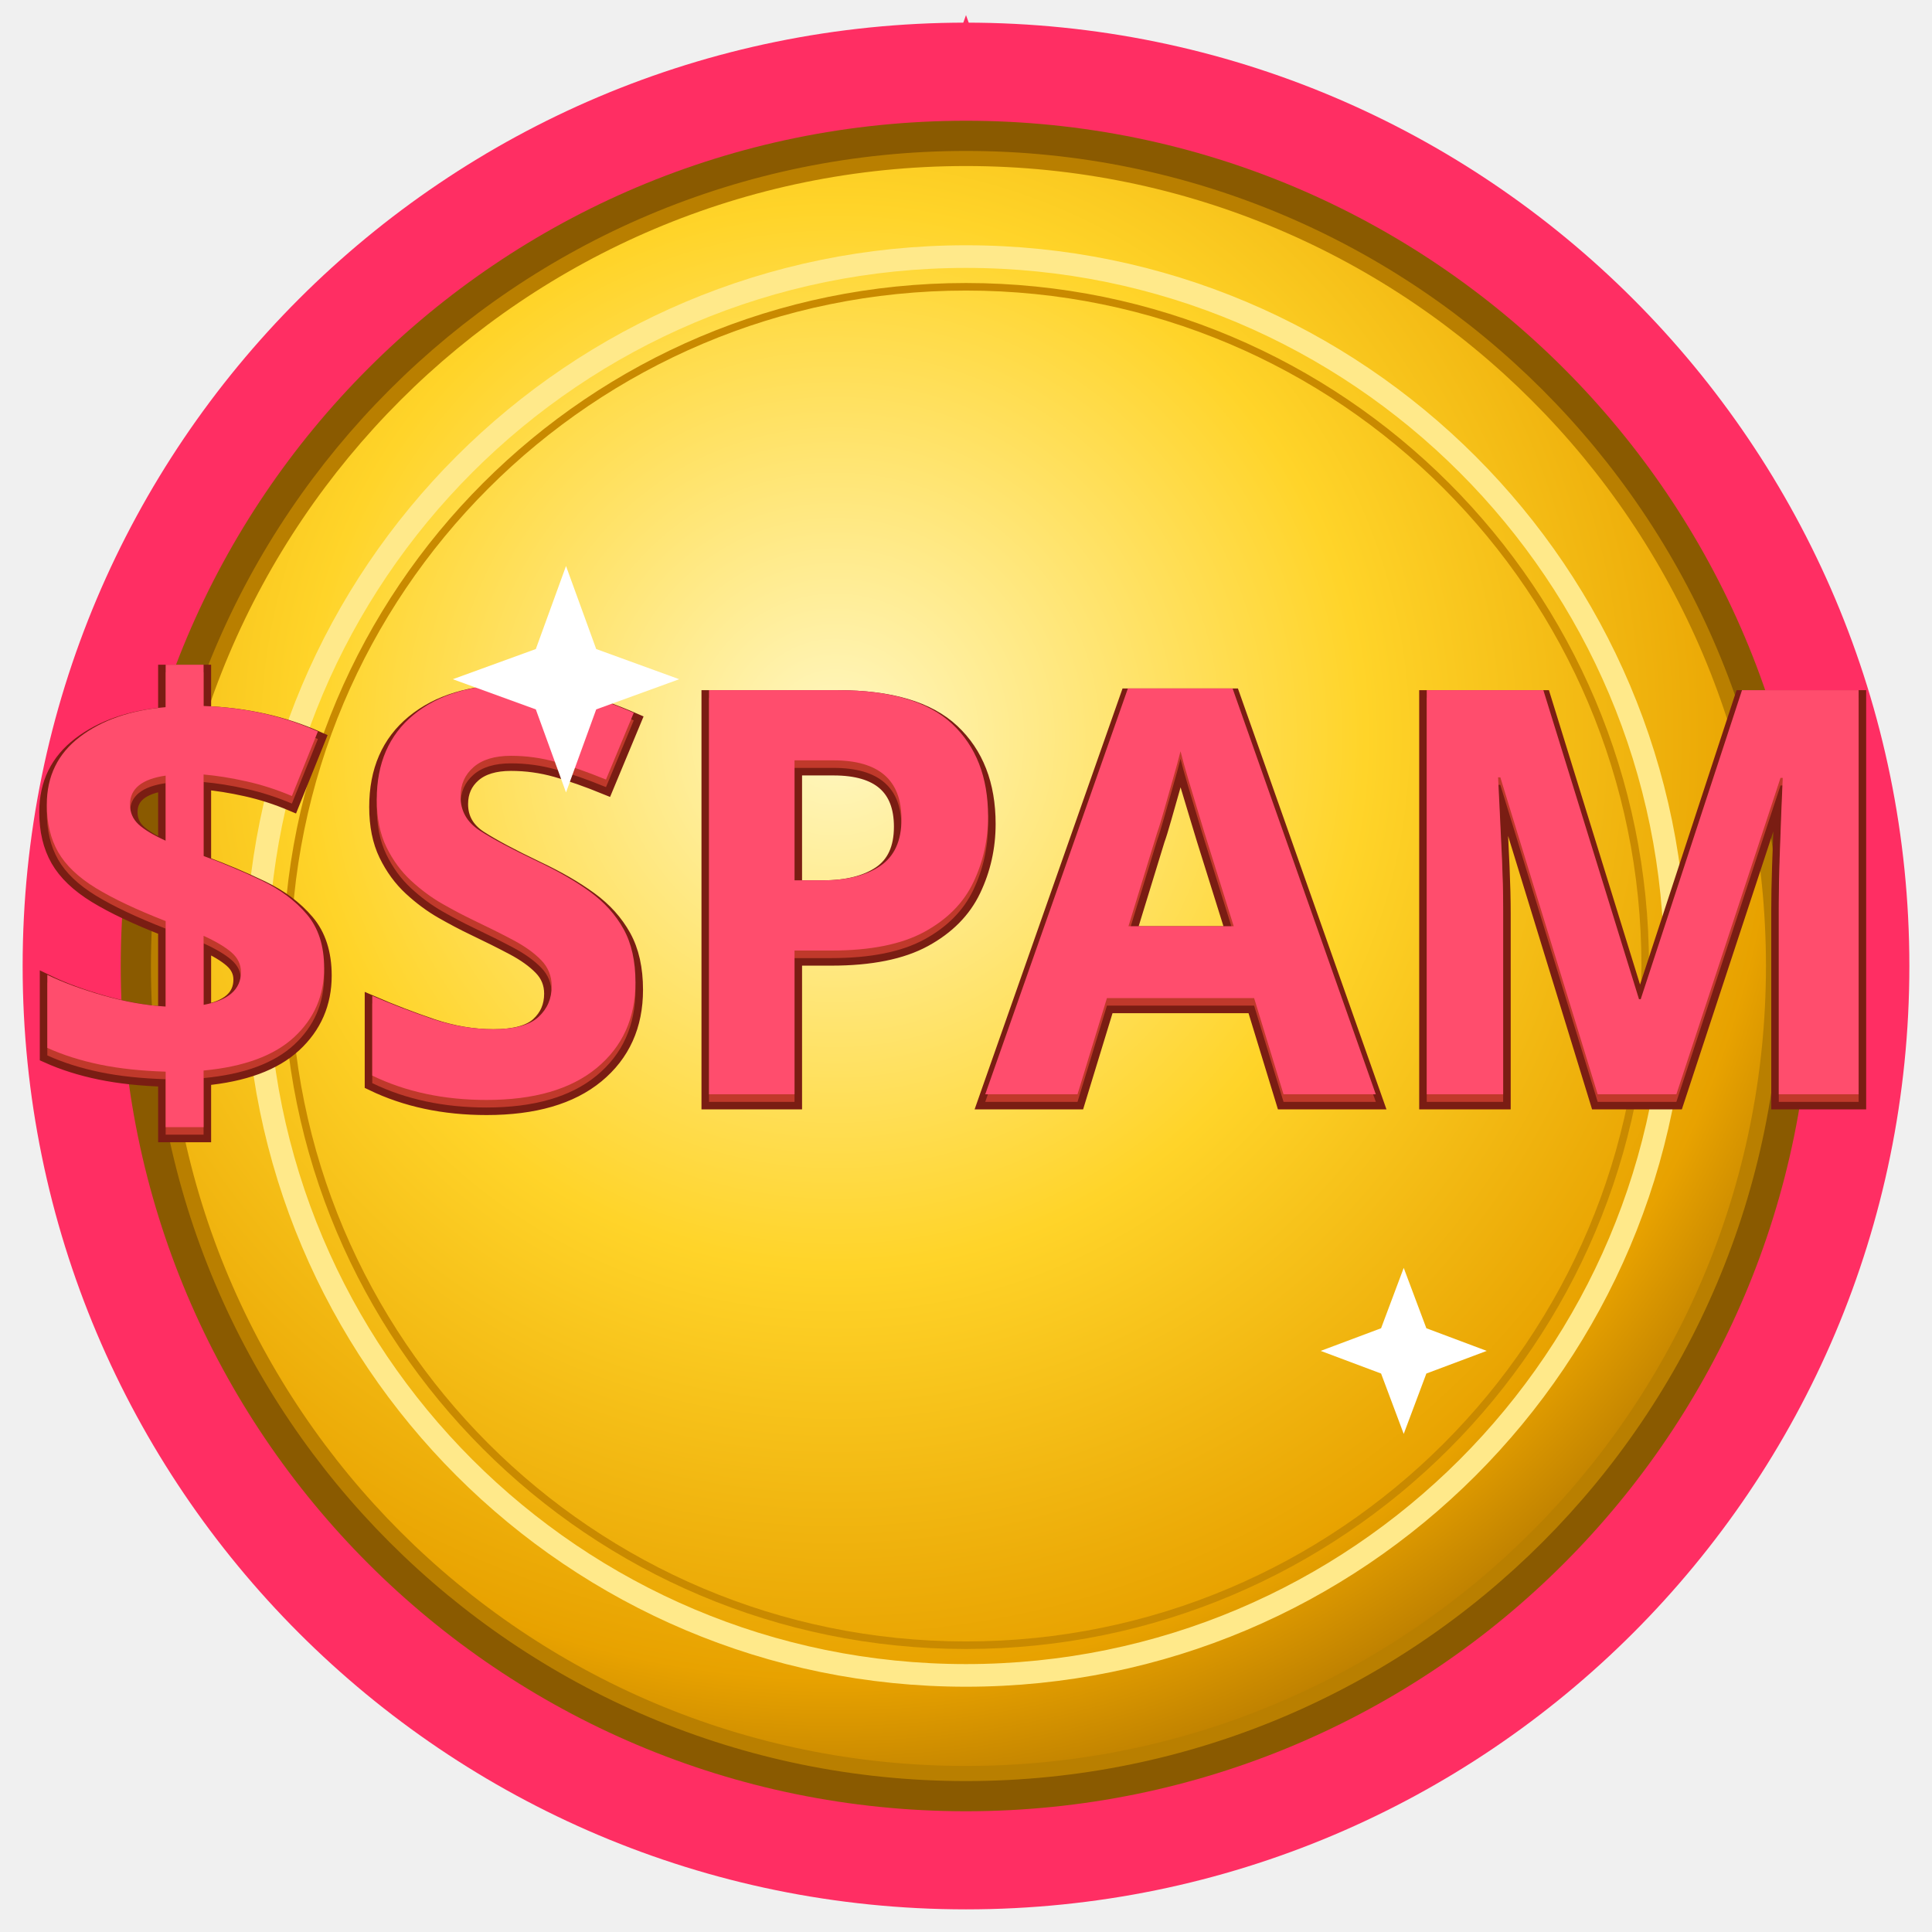
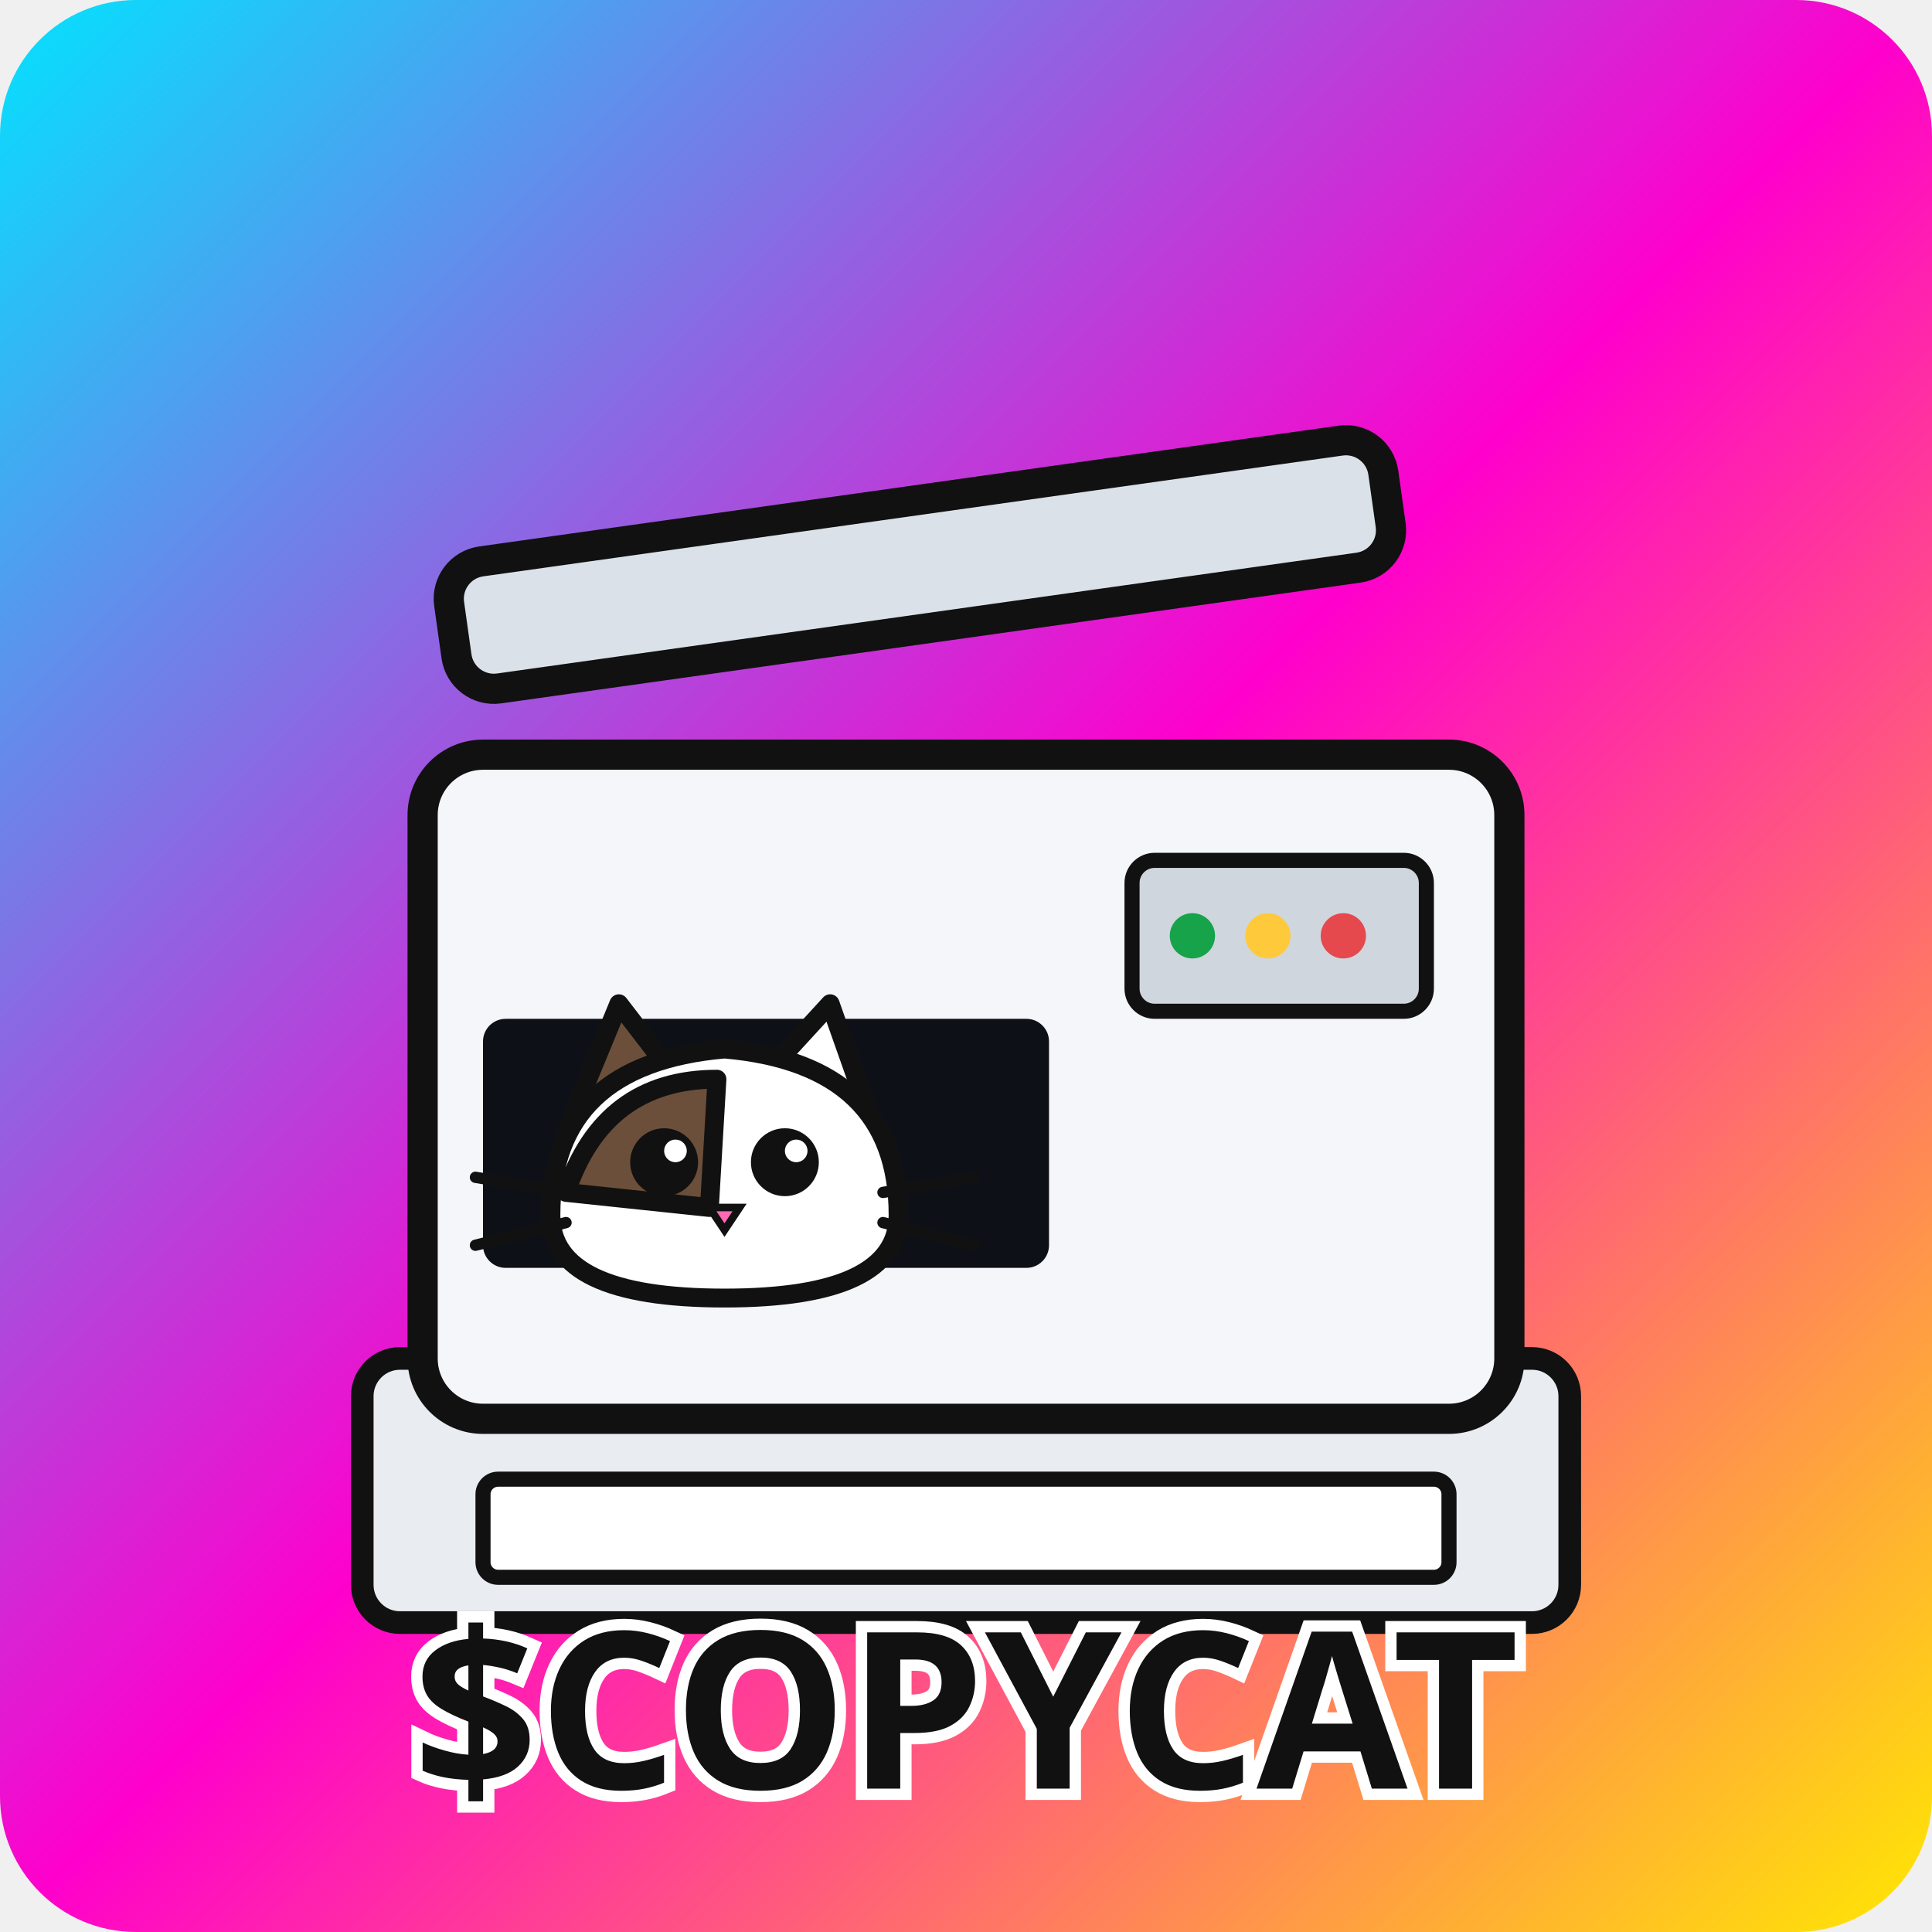
- <svg xmlns="http://www.w3.org/2000/svg" viewBox="0 0 512 512" role="img" aria-label="$SPAM coin">
+ <svg xmlns="http://www.w3.org/2000/svg" viewBox="0 0 512 512" role="img" aria-label="$COPYCAT — cat in a photocopier">
  <defs>
-     <radialGradient id="g" cx="42%" cy="36%" r="72%">
-       <stop offset="0%" stop-color="#FFF7C2" />
-       <stop offset="45%" stop-color="#FFD429" />
-       <stop offset="80%" stop-color="#E8A200" />
-       <stop offset="100%" stop-color="#9B6400" />
-     </radialGradient>
+     <linearGradient id="bg" x1="0" y1="0" x2="1" y2="1">
+       <stop offset="0%" stop-color="#00E5FF" />
+       <stop offset="50%" stop-color="#FF00CC" />
+       <stop offset="100%" stop-color="#FFEA00" />
+     </linearGradient>
  </defs>
-   <g fill="#FF2E63">
-     <g id="sp">
-       <polygon points="256,4 276,60 236,60" />
-     </g>
+   <rect width="512" height="512" rx="36" fill="url(#bg)" />
+   <rect x="96" y="360" width="320" height="70" rx="10" fill="#E9EDF2" stroke="#111" stroke-width="6" />
+   <rect x="128" y="392" width="256" height="26" rx="4" fill="#fff" stroke="#111" stroke-width="4" />
+   <rect x="112" y="200" width="288" height="176" rx="16" fill="#F4F6F9" stroke="#111" stroke-width="8" />
+   <rect x="300" y="228" width="78" height="40" rx="6" fill="#CFD6DE" stroke="#111" stroke-width="4" />
+   <circle cx="316" cy="248" r="6" fill="#16a34a" />
+   <circle cx="336" cy="248" r="6" fill="#FFC93C" />
+   <circle cx="356" cy="248" r="6" fill="#E5484D" />
+   <rect x="120" y="150" width="250" height="34" rx="10" fill="#DBE1E8" stroke="#111" stroke-width="8" transform="rotate(-8 120 167)" />
+   <rect x="128" y="270" width="150" height="66" rx="6" fill="#0d1117" />
+   <g stroke="#111" stroke-width="5" stroke-linejoin="round">
+     <path d="M150 300 l14 -34 20 26z" fill="#6b4f3a" />
+     <path d="M232 300 l-12 -34 -22 24z" fill="#fff" />
+     <path d="M146 322 q0 -40 46 -44 q46 4 46 44 q0 22 -46 22 q-46 0 -46 -22z" fill="#fff" />
+     <path d="M150 316 q10 -30 40 -30 l-2 34z" fill="#6b4f3a" />
  </g>
-   <g fill="#FF2E63">
-     <circle cx="256" cy="256" r="250" />
+   <circle cx="176" cy="308" r="9" fill="#111" />
+   <circle cx="208" cy="308" r="9" fill="#111" />
+   <circle cx="179" cy="305" r="3" fill="#fff" />
+   <circle cx="211" cy="305" r="3" fill="#fff" />
+   <path d="M188 320 l8 0 -4 6z" fill="#FF69B4" stroke="#111" stroke-width="2" />
+   <g stroke="#111" stroke-width="3" stroke-linecap="round">
+     <path d="M150 316 l-24 -4" />
+     <path d="M150 324 l-24 6" />
+     <path d="M234 316 l24 -4" />
+     <path d="M234 324 l24 6" />
  </g>
-   <circle cx="256" cy="256" r="224" fill="#8A5A00" />
-   <circle cx="256" cy="256" r="214" fill="url(#g)" stroke="#B97F00" stroke-width="4" />
-   <circle cx="256" cy="256" r="188" fill="none" stroke="#FFE98A" stroke-width="6" />
-   <circle cx="256" cy="256" r="180" fill="none" stroke="#C98A00" stroke-width="2" />
-   <text x="256" y="292" text-anchor="middle" font-family="'Arial Black',Impact,sans-serif" font-weight="900" font-size="150" fill="#C0392B" stroke="#7a1d13" stroke-width="4" paint-order="stroke">$SPAM</text>
-   <text x="256" y="290" text-anchor="middle" font-family="'Arial Black',Impact,sans-serif" font-weight="900" font-size="150" fill="#FF4D6D">$SPAM</text>
-   <g fill="#fff">
-     <path d="M150 150 l8 22 22 8 -22 8 -8 22 -8 -22 -22 -8 22 -8z" />
-     <path d="M372 336 l6 16 16 6 -16 6 -6 16 -6 -16 -16 -6 16 -6z" />
-   </g>
+   <text x="256" y="474" text-anchor="middle" font-family="'Arial Black',Impact,sans-serif" font-weight="900" font-size="58" fill="#111" stroke="#fff" stroke-width="6" paint-order="stroke">$COPYCAT</text>
</svg>
